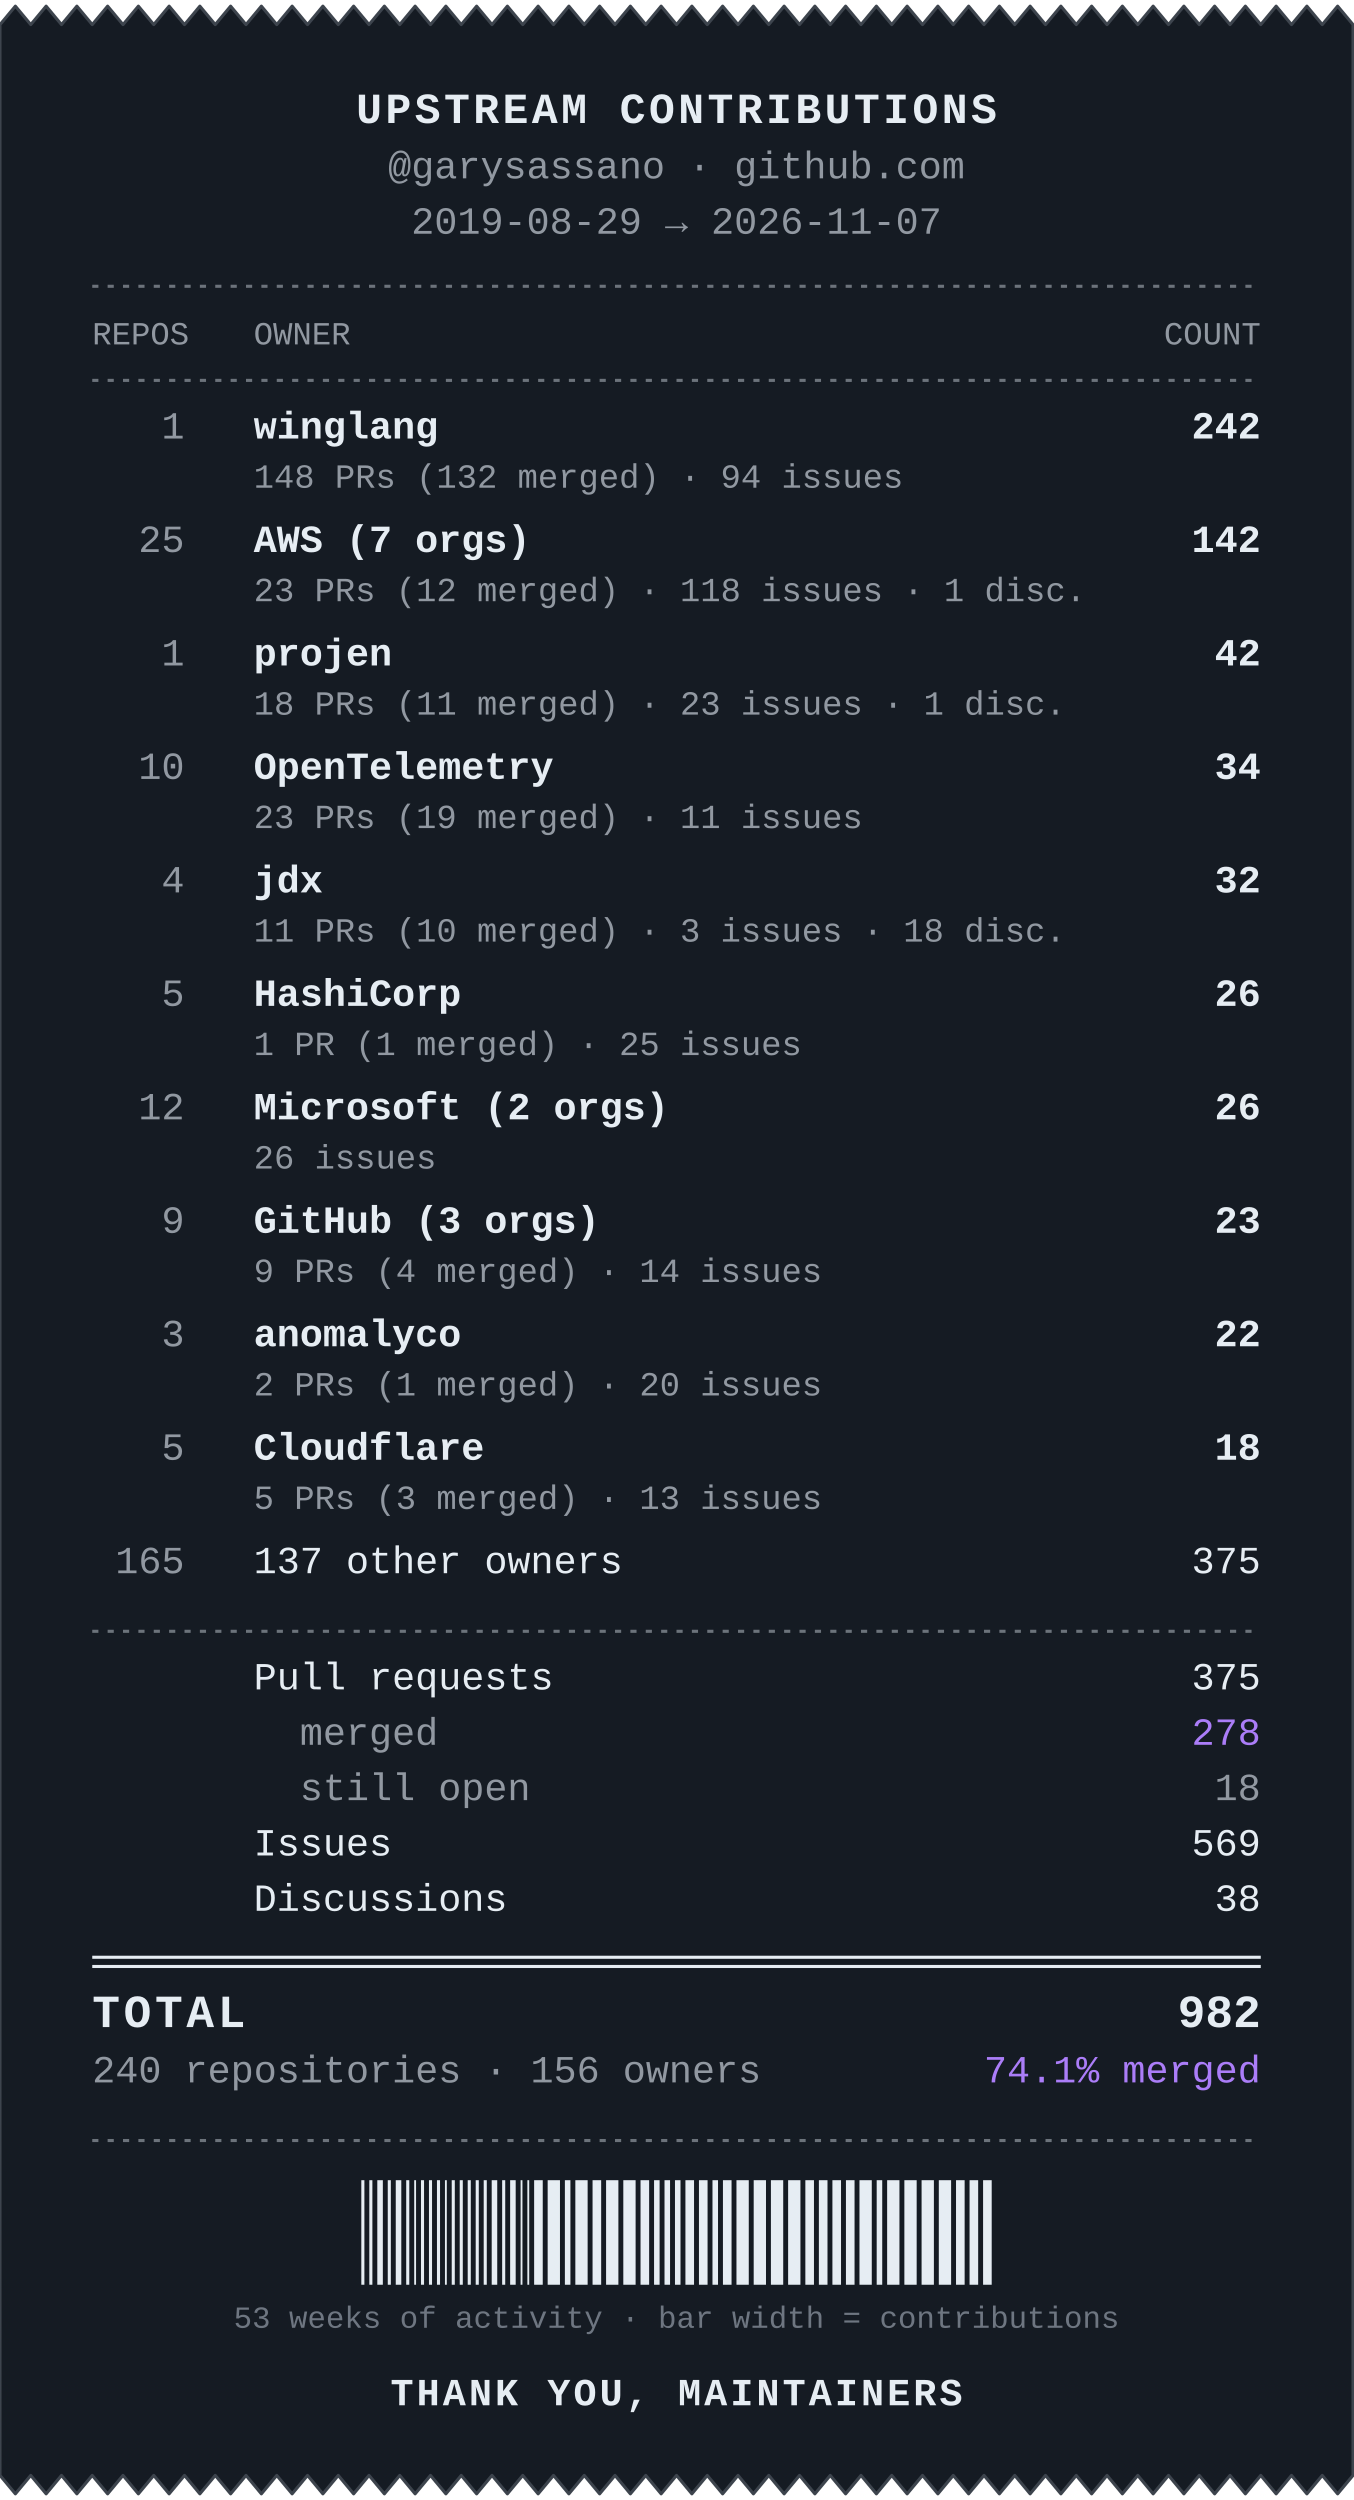
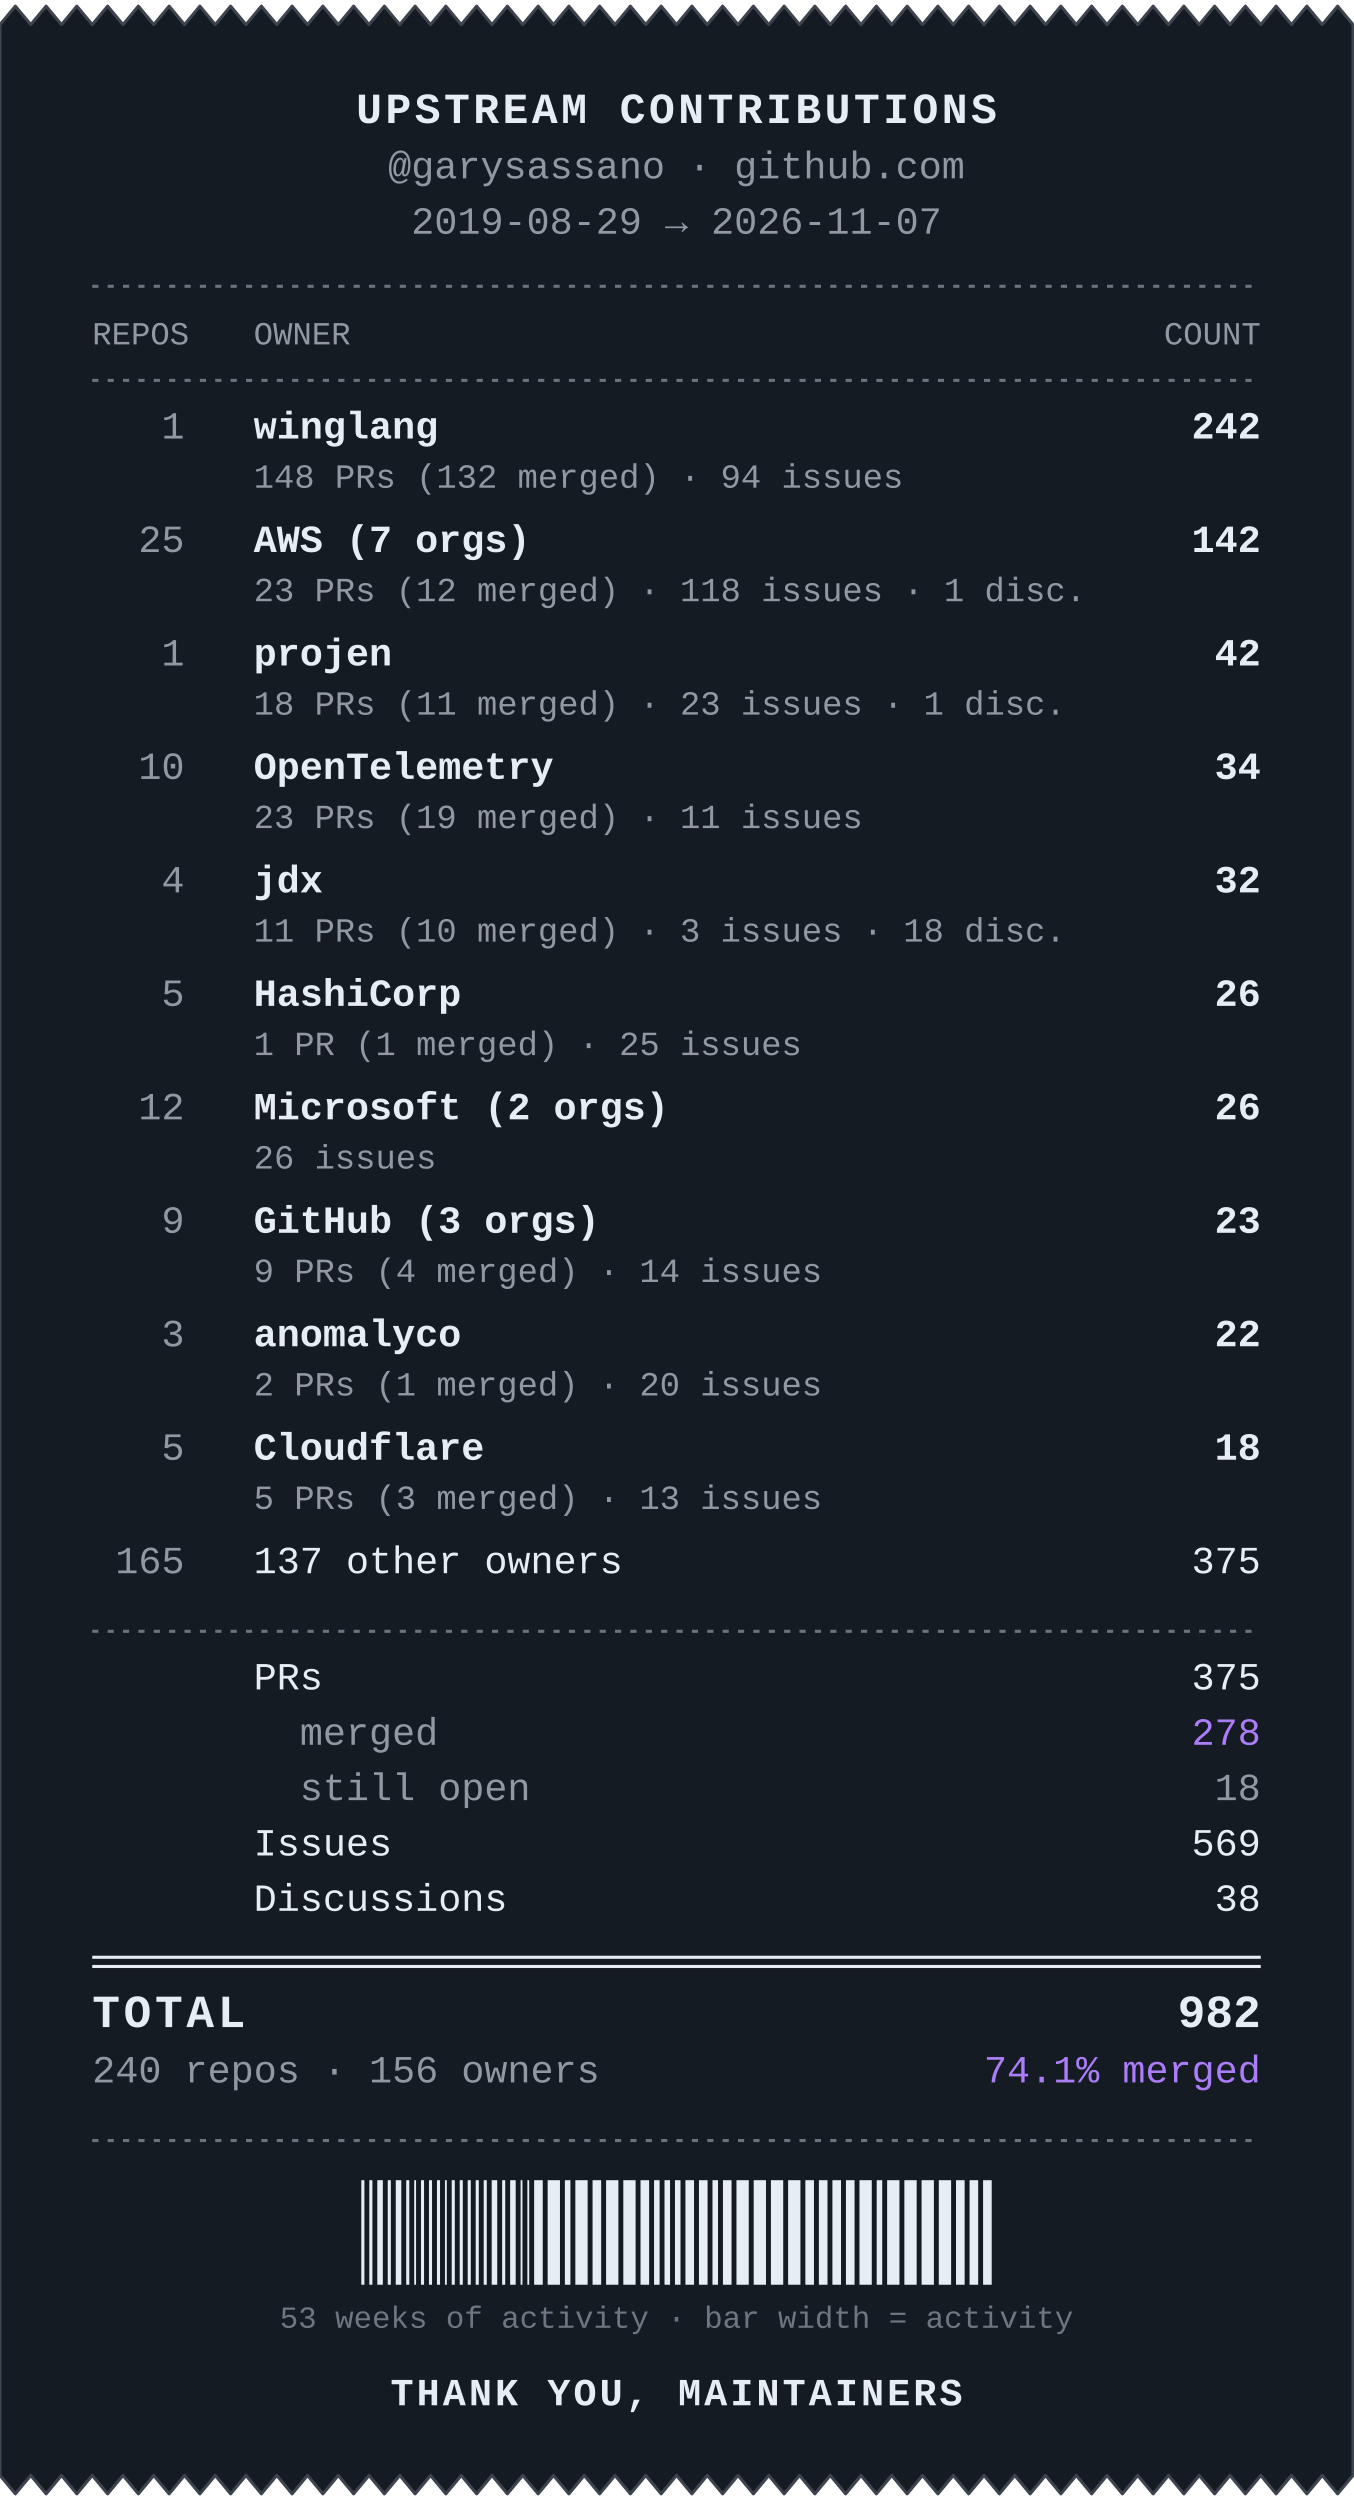
<svg xmlns="http://www.w3.org/2000/svg" width="440" height="813" viewBox="0 0 440 813" role="img" aria-label="Upstream receipt: 982 contributions, 375 PRs, 278 merged">
  <style>
.s{font-family:-apple-system,BlinkMacSystemFont,'Segoe UI','Noto Sans',Helvetica,Arial,sans-serif}.m{font-family:ui-monospace,SFMono-Regular,'SF Mono',Menlo,Consolas,'Liberation Mono',monospace}
.t{fill:#e6edf3}.mu{fill:#9198a1}.f{fill:#6e7681}.pu{fill:#ab7df8}.gr{fill:#3fb950}.ad{fill:#3fb950}.de{fill:#f85149}.ac{fill:#4493f8}
.b{font-weight:600}.n{font-variant-numeric:tabular-nums}.cap{letter-spacing:.08em}
.e{text-anchor:end}.c{text-anchor:middle}</style>
  <path d="M0 8 L5 2 L10 8 L15 2 L20 8 L25 2 L30 8 L35 2 L40 8 L45 2 L50 8 L55 2 L60 8 L65 2 L70 8 L75 2 L80 8 L85 2 L90 8 L95 2 L100 8 L105 2 L110 8 L115 2 L120 8 L125 2 L130 8 L135 2 L140 8 L145 2 L150 8 L155 2 L160 8 L165 2 L170 8 L175 2 L180 8 L185 2 L190 8 L195 2 L200 8 L205 2 L210 8 L215 2 L220 8 L225 2 L230 8 L235 2 L240 8 L245 2 L250 8 L255 2 L260 8 L265 2 L270 8 L275 2 L280 8 L285 2 L290 8 L295 2 L300 8 L305 2 L310 8 L315 2 L320 8 L325 2 L330 8 L335 2 L340 8 L345 2 L350 8 L355 2 L360 8 L365 2 L370 8 L375 2 L380 8 L385 2 L390 8 L395 2 L400 8 L405 2 L410 8 L415 2 L420 8 L425 2 L430 8 L435 2 L440 8 L440 805 L435 811 L430 805 L425 811 L420 805 L415 811 L410 805 L405 811 L400 805 L395 811 L390 805 L385 811 L380 805 L375 811 L370 805 L365 811 L360 805 L355 811 L350 805 L345 811 L340 805 L335 811 L330 805 L325 811 L320 805 L315 811 L310 805 L305 811 L300 805 L295 811 L290 805 L285 811 L280 805 L275 811 L270 805 L265 811 L260 805 L255 811 L250 805 L245 811 L240 805 L235 811 L230 805 L225 811 L220 805 L215 811 L210 805 L205 811 L200 805 L195 811 L190 805 L185 811 L180 805 L175 811 L170 805 L165 811 L160 805 L155 811 L150 805 L145 811 L140 805 L135 811 L130 805 L125 811 L120 805 L115 811 L110 805 L105 811 L100 805 L95 811 L90 805 L85 811 L80 805 L75 811 L70 805 L65 811 L60 805 L55 811 L50 805 L45 811 L40 805 L35 811 L30 805 L25 811 L20 805 L15 811 L10 805 L5 811 L0 805 Z" fill="#151b23" stroke="#3d444d" stroke-linejoin="round" />
  <text x="220" y="40" class="m b t c cap" font-size="14">UPSTREAM CONTRIBUTIONS</text>
  <text x="220" y="58" class="m mu c" font-size="12.5">@garysassano · github.com</text>
  <text x="220" y="76" class="m mu c" font-size="12.5">2019-08-29 → 2026-11-07</text>
  <line x1="30" y1="93.1" x2="410" y2="93.1" stroke="#9198a1" stroke-dasharray="2 3" opacity=".7" />
  <text x="30" y="112" class="m mu" font-size="10.5">REPOS</text>
  <text x="82.5" y="112" class="m mu" font-size="10.5">OWNER</text>
  <text x="410" y="112" class="m mu e" font-size="10.5">COUNT</text>
  <line x1="30" y1="123.7" x2="410" y2="123.7" stroke="#9198a1" stroke-dasharray="2 3" opacity=".7" />
  <text x="60" y="142.6" class="m n mu e" font-size="12.5">1</text>
  <text x="82.5" y="142.6" class="m t b" font-size="12.5">winglang</text>
  <text x="410" y="142.6" class="m n t b e" font-size="12.5">242</text>
  <text x="82.5" y="158.6" class="m mu" font-size="11">148 PRs (132 merged) · 94 issues</text>
  <text x="60" y="179.5" class="m n mu e" font-size="12.5">25</text>
  <text x="82.5" y="179.5" class="m t b" font-size="12.5">AWS (7 orgs)</text>
  <text x="410" y="179.5" class="m n t b e" font-size="12.5">142</text>
  <text x="82.5" y="195.5" class="m mu" font-size="11">23 PRs (12 merged) · 118 issues · 1 disc.</text>
  <text x="60" y="216.4" class="m n mu e" font-size="12.5">1</text>
  <text x="82.5" y="216.4" class="m t b" font-size="12.5">projen</text>
  <text x="410" y="216.4" class="m n t b e" font-size="12.5">42</text>
  <text x="82.5" y="232.4" class="m mu" font-size="11">18 PRs (11 merged) · 23 issues · 1 disc.</text>
  <text x="60" y="253.3" class="m n mu e" font-size="12.5">10</text>
  <text x="82.5" y="253.3" class="m t b" font-size="12.5">OpenTelemetry</text>
  <text x="410" y="253.3" class="m n t b e" font-size="12.5">34</text>
  <text x="82.5" y="269.3" class="m mu" font-size="11">23 PRs (19 merged) · 11 issues</text>
  <text x="60" y="290.2" class="m n mu e" font-size="12.5">4</text>
  <text x="82.5" y="290.2" class="m t b" font-size="12.5">jdx</text>
  <text x="410" y="290.2" class="m n t b e" font-size="12.5">32</text>
  <text x="82.5" y="306.2" class="m mu" font-size="11">11 PRs (10 merged) · 3 issues · 18 disc.</text>
  <text x="60" y="327.1" class="m n mu e" font-size="12.5">5</text>
  <text x="82.5" y="327.1" class="m t b" font-size="12.5">HashiCorp</text>
  <text x="410" y="327.1" class="m n t b e" font-size="12.5">26</text>
  <text x="82.5" y="343.1" class="m mu" font-size="11">1 PR (1 merged) · 25 issues</text>
  <text x="60" y="364" class="m n mu e" font-size="12.5">12</text>
  <text x="82.5" y="364" class="m t b" font-size="12.5">Microsoft (2 orgs)</text>
  <text x="410" y="364" class="m n t b e" font-size="12.5">26</text>
  <text x="82.5" y="380" class="m mu" font-size="11">26 issues</text>
  <text x="60" y="400.9" class="m n mu e" font-size="12.5">9</text>
  <text x="82.5" y="400.9" class="m t b" font-size="12.5">GitHub (3 orgs)</text>
  <text x="410" y="400.9" class="m n t b e" font-size="12.5">23</text>
  <text x="82.5" y="416.9" class="m mu" font-size="11">9 PRs (4 merged) · 14 issues</text>
  <text x="60" y="437.8" class="m n mu e" font-size="12.5">3</text>
  <text x="82.5" y="437.8" class="m t b" font-size="12.5">anomalyco</text>
  <text x="410" y="437.8" class="m n t b e" font-size="12.5">22</text>
  <text x="82.5" y="453.8" class="m mu" font-size="11">2 PRs (1 merged) · 20 issues</text>
  <text x="60" y="474.7" class="m n mu e" font-size="12.5">5</text>
  <text x="82.5" y="474.7" class="m t b" font-size="12.5">Cloudflare</text>
  <text x="410" y="474.7" class="m n t b e" font-size="12.5">18</text>
  <text x="82.5" y="490.7" class="m mu" font-size="11">5 PRs (3 merged) · 13 issues</text>
  <text x="60" y="511.6" class="m n mu e" font-size="12.5">165</text>
  <text x="82.5" y="511.6" class="m t" font-size="12.5">137 other owners</text>
  <text x="410" y="511.6" class="m n t e" font-size="12.5">375</text>
  <line x1="30" y1="530.5" x2="410" y2="530.5" stroke="#9198a1" stroke-dasharray="2 3" opacity=".7" />
-   <text x="82.5" y="549.4" class="m t" font-size="12.5">Pull requests</text>
+   <text x="82.5" y="549.4" class="m t" font-size="12.5">PRs</text>
  <text x="410" y="549.4" class="m n e t" font-size="12.5">375</text>
  <text x="97.5" y="567.4" class="m mu" font-size="12.5">merged</text>
  <text x="410" y="567.4" class="m n e pu" font-size="12.5">278</text>
  <text x="97.5" y="585.4" class="m mu" font-size="12.5">still open</text>
  <text x="410" y="585.4" class="m n e mu" font-size="12.5">18</text>
  <text x="82.5" y="603.4" class="m t" font-size="12.5">Issues</text>
  <text x="410" y="603.4" class="m n e t" font-size="12.5">569</text>
  <text x="82.5" y="621.4" class="m t" font-size="12.5">Discussions</text>
  <text x="410" y="621.4" class="m n e t" font-size="12.5">38</text>
  <line x1="30" y1="636.5" x2="410" y2="636.5" stroke="#e6edf3" />
  <line x1="30" y1="639.5" x2="410" y2="639.5" stroke="#e6edf3" />
  <text x="30" y="659.2" class="m b t cap" font-size="15">TOTAL</text>
  <text x="410" y="659.2" class="m b n t e" font-size="15">982</text>
-   <text x="30" y="677.2" class="m mu" font-size="12.5">240 repositories · 156 owners</text>
+   <text x="30" y="677.2" class="m mu" font-size="12.5">240 repos · 156 owners</text>
  <text x="410" y="677.2" class="m pu e" font-size="12.5">74.1% merged</text>
  <line x1="30" y1="696.1" x2="410" y2="696.1" stroke="#9198a1" stroke-dasharray="2 3" opacity=".7" />
  <g fill="#e6edf3">
    <rect x="117.50" y="709" width="1" height="34" />
    <rect x="120.10" y="709" width="1" height="34" />
    <rect x="122.70" y="709" width="1.8" height="34" />
    <rect x="126.10" y="709" width="1" height="34" />
    <rect x="128.70" y="709" width="1.8" height="34" />
    <rect x="132.10" y="709" width="1" height="34" />
    <rect x="134.70" y="709" width="0.6" height="34" />
    <rect x="136.90" y="709" width="1" height="34" />
    <rect x="139.50" y="709" width="1" height="34" />
    <rect x="142.10" y="709" width="1" height="34" />
    <rect x="144.70" y="709" width="0.6" height="34" />
    <rect x="146.90" y="709" width="1" height="34" />
    <rect x="149.50" y="709" width="1" height="34" />
    <rect x="152.10" y="709" width="1" height="34" />
    <rect x="154.70" y="709" width="1" height="34" />
    <rect x="157.30" y="709" width="1" height="34" />
    <rect x="159.90" y="709" width="1.8" height="34" />
    <rect x="163.30" y="709" width="1" height="34" />
    <rect x="165.90" y="709" width="1.8" height="34" />
    <rect x="169.30" y="709" width="0.6" height="34" />
    <rect x="171.50" y="709" width="0.6" height="34" />
    <rect x="173.70" y="709" width="2.8" height="34" />
    <rect x="178.10" y="709" width="4" height="34" />
    <rect x="183.70" y="709" width="1.8" height="34" />
    <rect x="187.10" y="709" width="4" height="34" />
    <rect x="192.70" y="709" width="2.8" height="34" />
    <rect x="197.10" y="709" width="4" height="34" />
    <rect x="202.70" y="709" width="4" height="34" />
    <rect x="208.30" y="709" width="2.8" height="34" />
    <rect x="212.70" y="709" width="1.8" height="34" />
    <rect x="216.10" y="709" width="1.8" height="34" />
    <rect x="219.50" y="709" width="1.8" height="34" />
    <rect x="222.90" y="709" width="2.8" height="34" />
    <rect x="227.30" y="709" width="2.8" height="34" />
    <rect x="231.70" y="709" width="1.8" height="34" />
    <rect x="235.10" y="709" width="2.8" height="34" />
    <rect x="239.50" y="709" width="4" height="34" />
    <rect x="245.10" y="709" width="4" height="34" />
    <rect x="250.70" y="709" width="4" height="34" />
    <rect x="256.30" y="709" width="4" height="34" />
    <rect x="261.90" y="709" width="2.8" height="34" />
    <rect x="266.30" y="709" width="2.8" height="34" />
    <rect x="270.70" y="709" width="2.8" height="34" />
    <rect x="275.10" y="709" width="2.8" height="34" />
    <rect x="279.50" y="709" width="4" height="34" />
    <rect x="285.10" y="709" width="1.8" height="34" />
    <rect x="288.50" y="709" width="4" height="34" />
    <rect x="294.10" y="709" width="4" height="34" />
    <rect x="299.70" y="709" width="4" height="34" />
    <rect x="305.30" y="709" width="4" height="34" />
    <rect x="310.90" y="709" width="2.8" height="34" />
    <rect x="315.30" y="709" width="2.8" height="34" />
    <rect x="319.70" y="709" width="2.8" height="34" />
  </g>
-   <text x="220" y="757" class="m f c" font-size="10">53 weeks of activity · bar width = contributions</text>
+   <text x="220" y="757" class="m f c" font-size="10">53 weeks of activity · bar width = activity</text>
  <text x="220" y="782.2" class="m b t c cap" font-size="12.5">THANK YOU, MAINTAINERS</text>
</svg>
